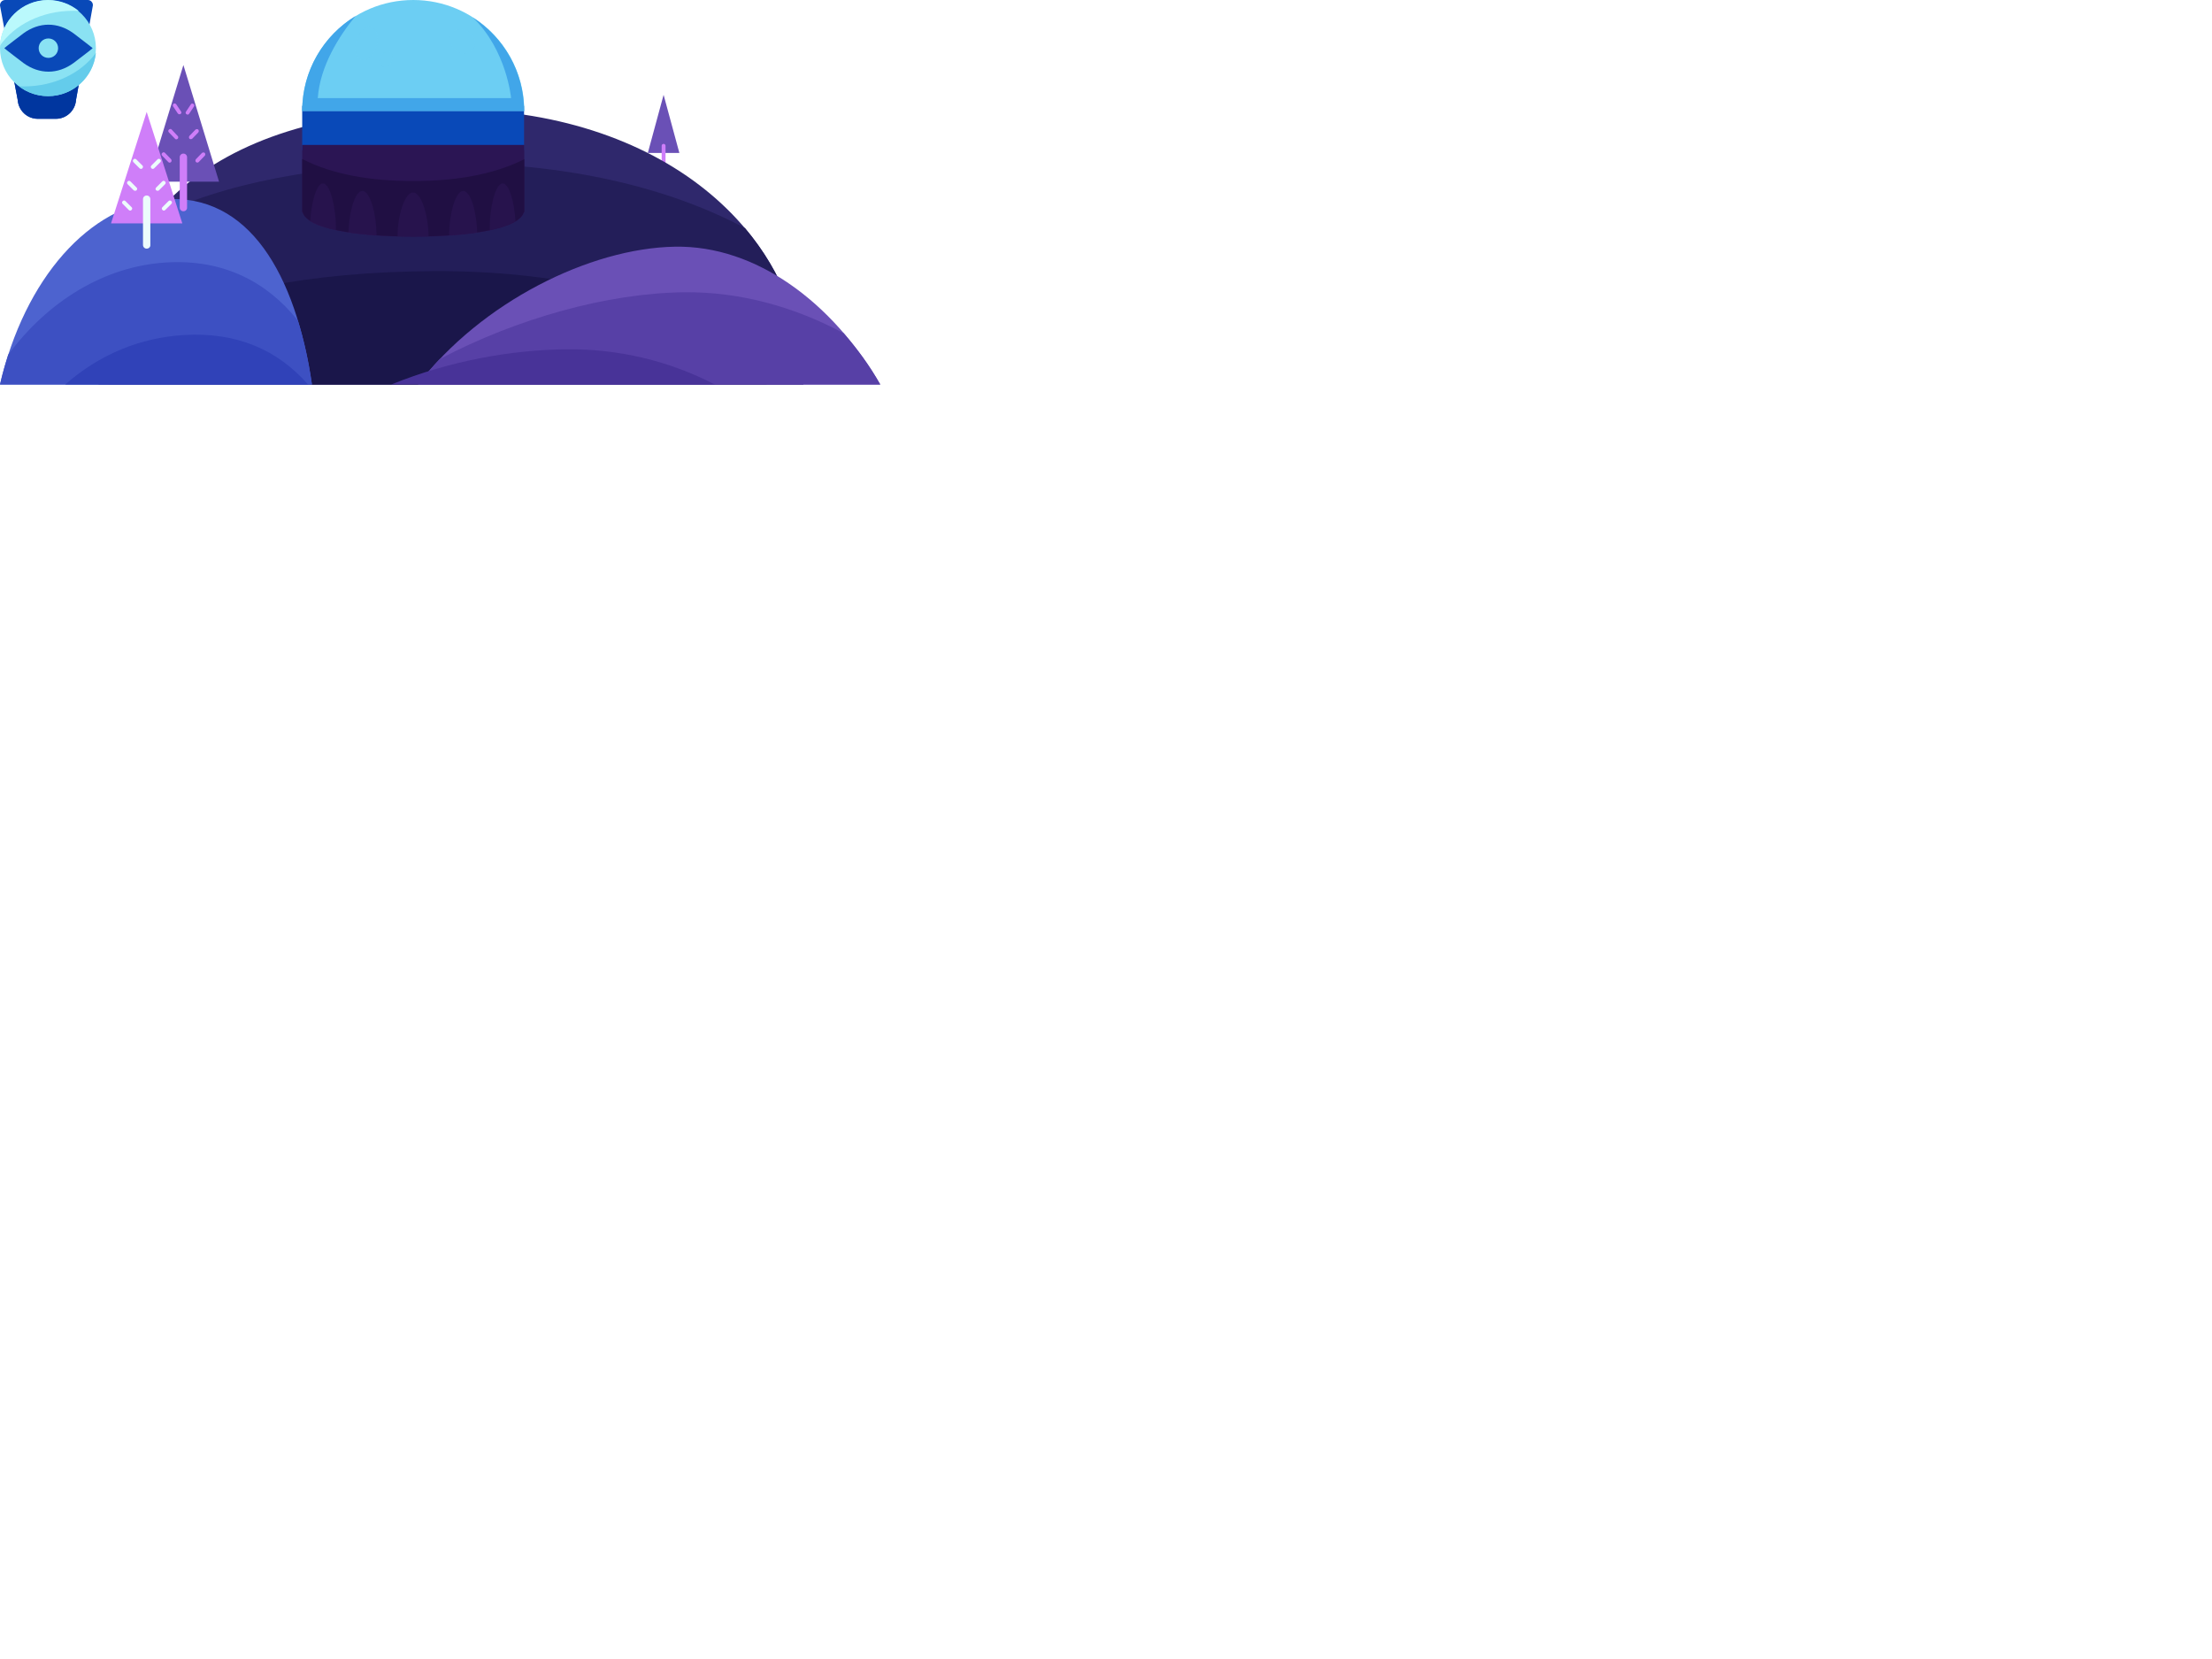
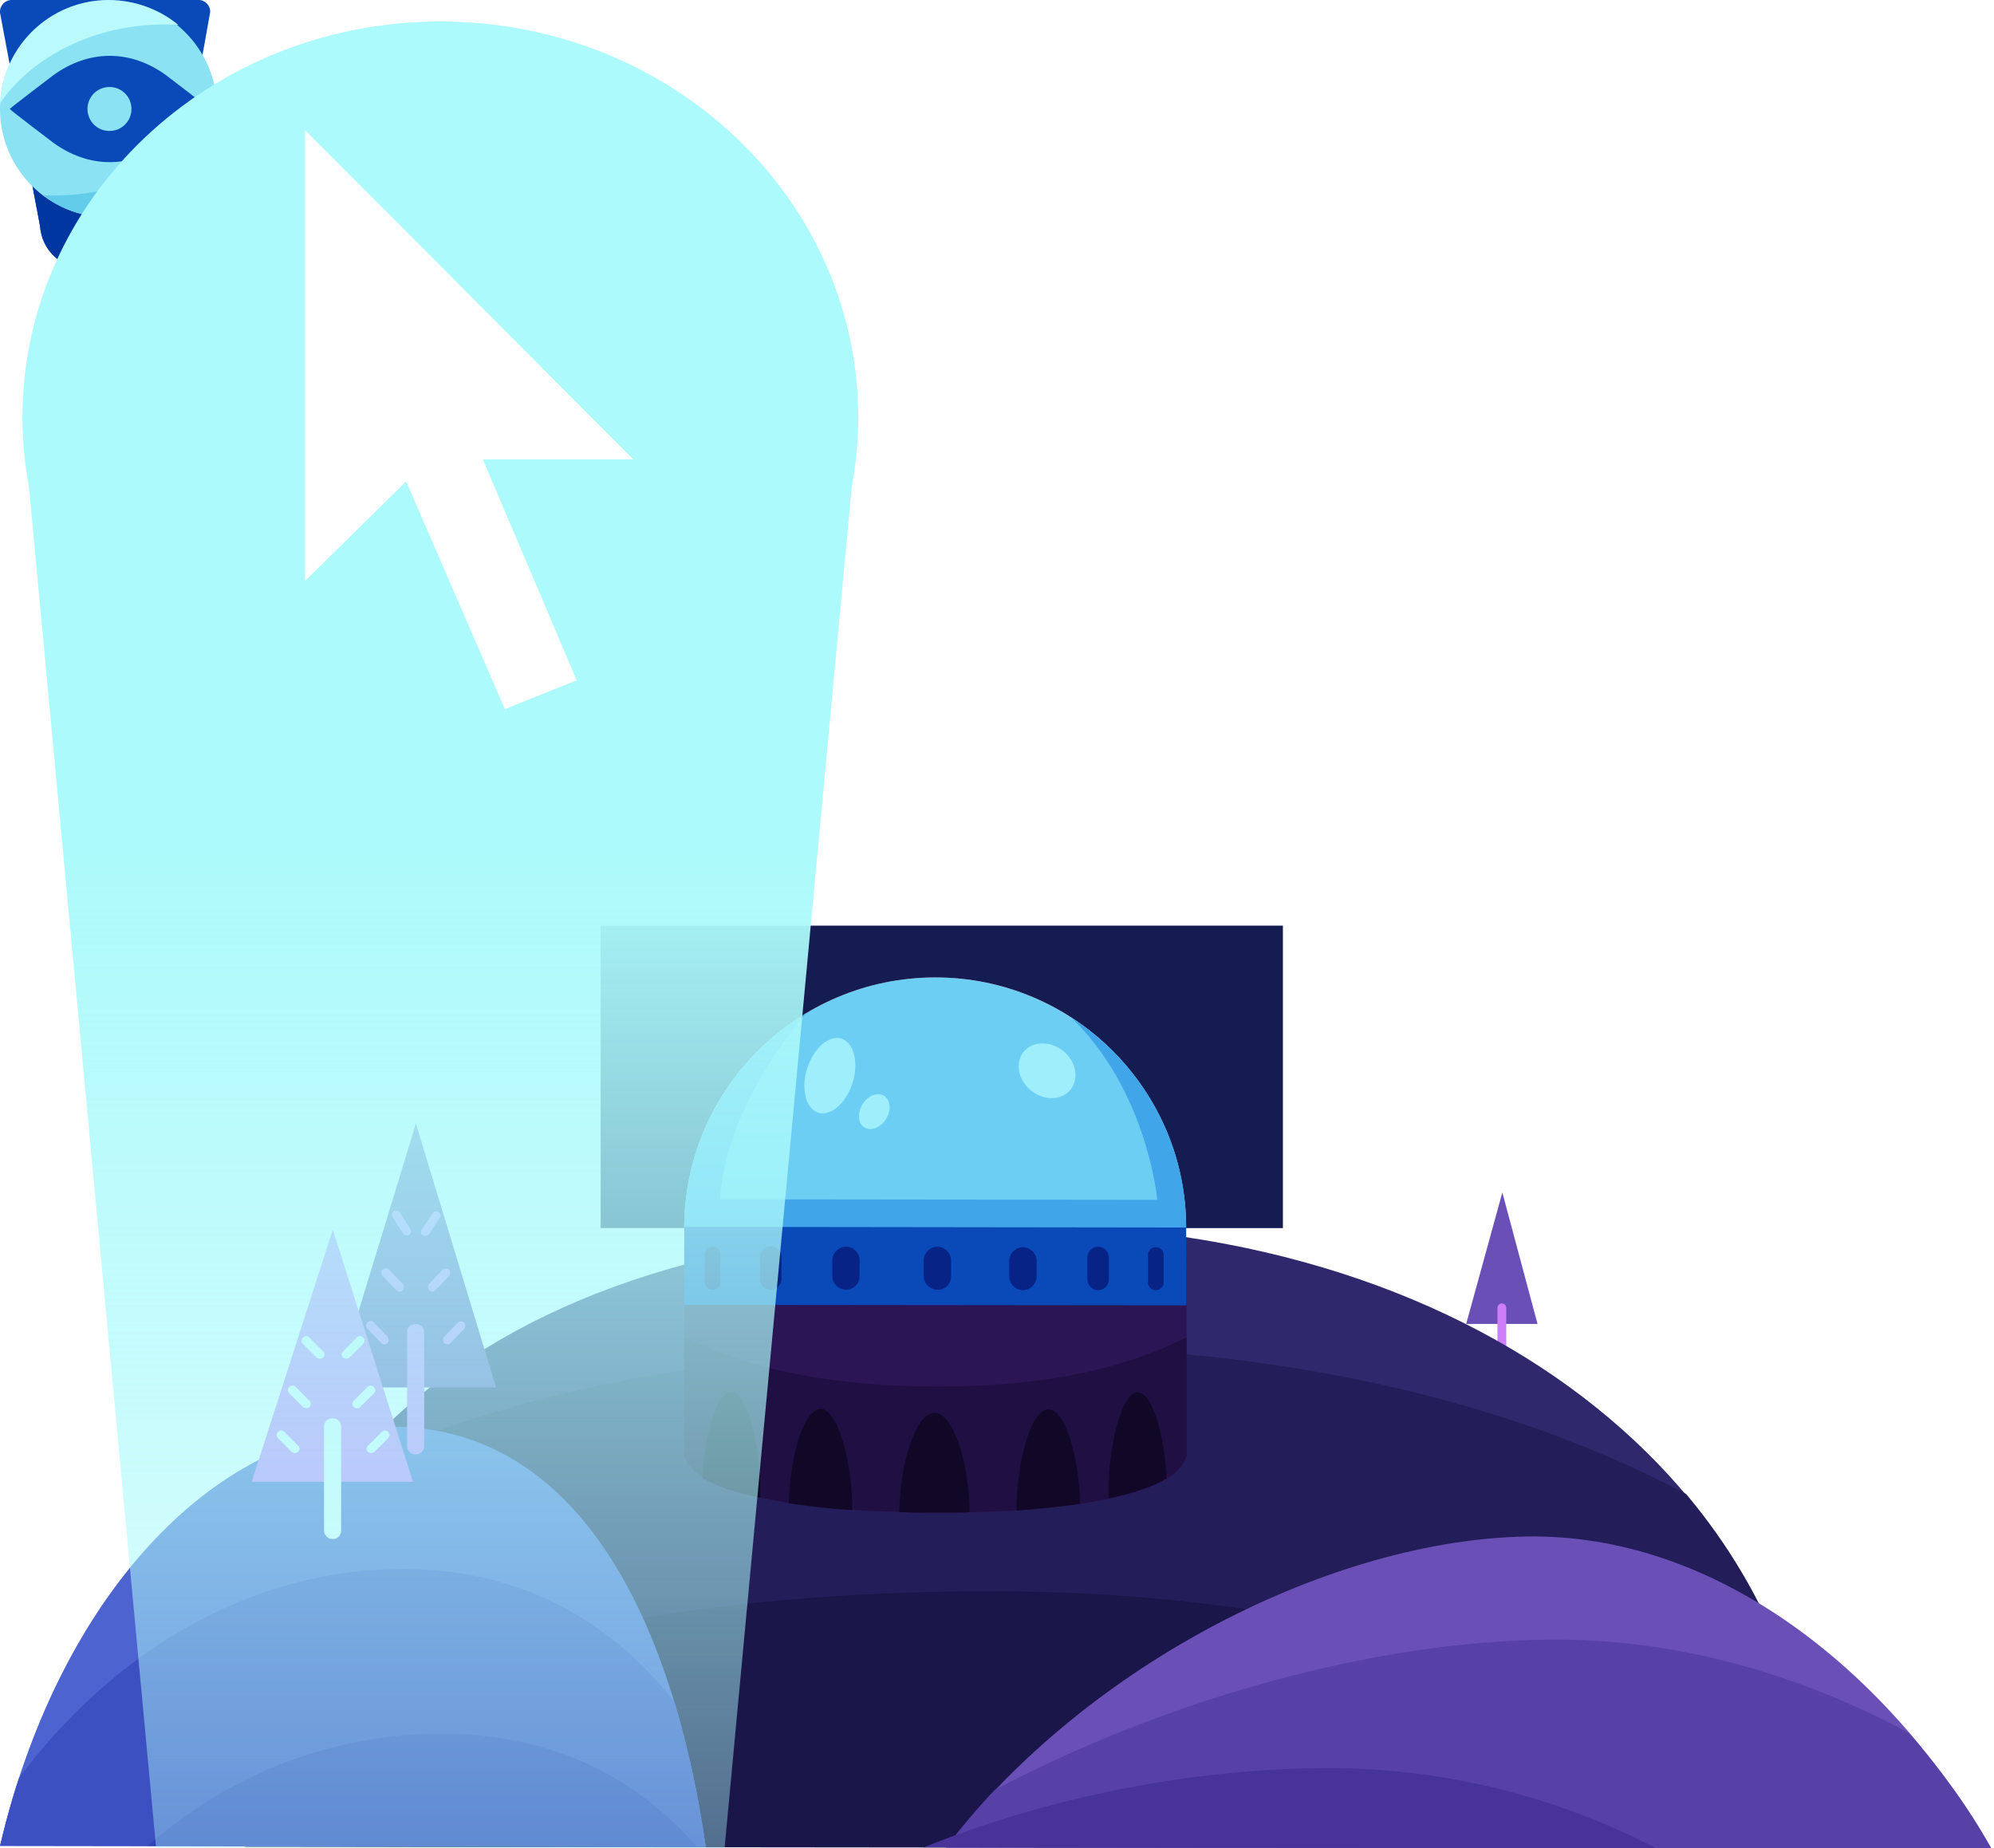
- <svg xmlns="http://www.w3.org/2000/svg" version="1.1" id="Warstwa_1" x="0px" y="0px" viewBox="0 0 1024 768" style="enable-background:new 0 0 1024 768;" xml:space="preserve">
+ <svg xmlns="http://www.w3.org/2000/svg" version="1.1" id="Warstwa_1" x="0px" y="0px" viewBox="0 0 408 378" style="enable-background:new 0 0 408 378;" xml:space="preserve" width="600">
  <style type="text/css">
- 		.st0{fill:#6A50B6;}
- 		.st1{fill:#CF7EF9;}
- 		.st2{fill:#2F286C;}
- 		.st3{fill:#231E59;}
- 		.st4{fill:#1A164A;}
- 		.st5{fill:#4D63CF;}
- 		.st6{fill:#3D50C2;}
- 		.st7{fill:#3042B8;}
- 		.st8{fill:#5740A6;}
- 		.st9{fill:#483398;}
- 		.st10{fill:#ECFCFC;}
- 		.st11{fill:#0949B8;}
- 		.st12{fill:#2B1554;}
- 		.st13{fill:#200F43;}
- 		.st14{opacity:0.6;fill:#2B1554;}
- 		.st15{fill:#6CCEF3;}
- 		.st16{fill:#41A6E9;}
- 		.st17{opacity:0.8;fill:#6CCEF3;}
- 		.st18{fill:#0949B8;}
- 		.st19{fill:#00369F;}
- 		.st20{fill:#8AE2F3;}
- 		.st21{fill:#0949B8;}
- 		.st22{fill:#BAF9FC;}
- 		.st23{fill:#64CCEB;}
-    </style>
-   <g id="observator-dome">
-     <g id="XMLID_451_">
-       <polygon id="XMLID_454_" class="st0" points="299.9,70.8 307.2,43.9 314.5,70.8  " />
-       <g id="XMLID_452_">
-         <path id="XMLID_453_" class="st1" d="M307.2,79.4L307.2,79.4c-0.5,0-0.9-0.4-0.9-0.9v-11c0-0.5,0.4-0.9,0.9-0.9l0,0    c0.5,0,0.9,0.4,0.9,0.9v11C308.1,79,307.7,79.4,307.2,79.4z" />
-       </g>
+ 	.st0{fill:#6A50B6;}
+ 	.st1{fill:#CF7EF9;}
+ 	.st2{fill:#2F286C;}
+ 	.st3{fill:#231E59;}
+ 	.st4{fill:#1A164A;}
+ 	.st5{fill:#4D63CF;}
+ 	.st6{fill:#3D50C2;}
+ 	.st7{fill:#3042B8;}
+ 	.st8{fill:#5740A6;}
+ 	.st9{fill:#483398;}
+ 	.st10{fill:#ECFCFC;}
+ 	.st11{fill:#6CCEF3;}
+ 	.st12{fill:#FF0000;}
+ 	.st13{fill:#41A6E9;}
+ 	.st14{fill:#9EEEFC;}
+ 	.st15{fill:#0949B8;}
+ 	.st16{fill:#072385;}
+ 	.st17{fill:#2B1554;}
+ 	.st18{fill:#200F43;}
+ 	.st19{fill:#110828;}
+ 
+ 	.st20{fill:#0949B8;}
+ 	.st21{fill:#00369F;}
+ 	.st22{fill:#8AE2F3;}
+ 	.st23{fill:#0949B8;}
+ 	.st24{fill:#BAF9FC;}
+ 	.st25{fill:#64CCEB;}
+ 
+ 	.st26{fill:#141c51;}
+ 
+ 	.st27{fill:url(#XMLID_28_);}
+ 	.st28{fill:#ACFAFB;}
+ 
+ </style>
+   <g id="land">
+     <polygon id="XMLID_454_" class="st0" points="300,270.9 307.4,244 314.6,270.9 " />
+     <path id="XMLID_453_" class="st1" d="M307.3,279.5L307.3,279.5c-0.5,0-0.9-0.4-0.9-0.9l0-11c0-0.5,0.4-0.9,0.9-0.9l0,0    c0.5,0,0.9,0.4,0.9,0.9l0,11C308.3,279.1,307.8,279.5,307.3,279.5z" />
+     <path id="XMLID_18_" class="st2" d="M371.9,378.2c0.1-70-65.8-128-165.2-127.6c-114.7,0.5-160.9,56.6-161,126.6c0,0.2,0-0.4,0,0.6   L371.9,378.2z" />
+     <path id="XMLID_19_" class="st3" d="M371.9,378.2c0-27-9.6-51.9-26.9-72.5c-35.5-18.9-83-30.4-138.8-30.2   c-58.7,0.2-103.2,9.5-135.4,25.2c-17.1,21.1-24.9,47.7-25,76.4c0,0.2,0-0.3,0,0.7L371.9,378.2z" />
+     <path id="XMLID_3_" class="st4" d="M354.9,378.2c-4-8-9-15.5-14.8-22.4c-35.5-18.9-83-30.4-138.8-30.2   c-58.7,0.2-103.2,9.7-135.4,25.4c-6.6,8.2-11.8,16.9-15.8,26.9L354.9,378.2z" />
+     <path id="XMLID_5_" class="st5" d="M144.4,377.9c-7.4-51-29-88.7-68.4-85.8c-34.5,2.5-64.5,36.7-76,85.6L144.4,377.9z" />
+     <path id="XMLID_6_" class="st6" d="M144.4,377.9c-1.5-11-3.7-20.5-6.4-29.7c-14.3-18-34.3-28.6-60.8-27   c-28.6,1.7-54.8,17.8-73.3,42.6c-1.5,4.4-2.7,8.9-3.9,13.9L144.4,377.9z" />
+     <path id="XMLID_11_" class="st7" d="M142.6,377.9c-14-16-33-24.4-57.5-23c-20.1,1.2-39,8.9-54.9,22.8L142.6,377.9z" />
+     <path id="XMLID_12_" class="st0" d="M407.5,378.3c-22.1-38-57.5-64.5-95-63.9c-39.5,0.6-89.8,25.7-119,63.7L407.5,378.3z" />
+     <path id="XMLID_15_" class="st8" d="M407.5,378.3c-5-9-10.7-16.5-16.9-23.7c-22.5-12.1-47.8-19.4-73.9-19.1   c-35.5,0.4-77.5,12-113.1,30.7c-3.6,3.7-6.9,7.8-10,11.8L407.5,378.3z" />
+     <path id="XMLID_14_" class="st9" d="M338.9,378.2c-21.2-11-44.7-16.7-69-16.4c-25.2,0.3-53.7,5.3-80.9,16.2L338.9,378.2z" />
+     <polygon id="XMLID_409_" class="st0" points="68.6,283.9 85.1,229.9 101.5,283.9 " />
+     <path id="XMLID_398_" class="st1" d="M85,297.6L85,297.6c-1,0-1.7-0.8-1.7-1.8l0-23.2c0-1,0.8-1.7,1.8-1.7l0,0c1,0,1.7,0.8,1.7,1.8   l0,23.2C86.8,296.9,86,297.6,85,297.6z M89.1,264l2.8-2.9c0.3-0.4,0.3-0.9,0-1.3l0,0c-0.4-0.3-0.9-0.3-1.3,0l-2.8,2.9   c-0.3,0.4-0.3,0.9,0,1.3l0,0C88.2,264.4,88.8,264.4,89.1,264z M82.4,262.7l-2.8-2.9c-0.3-0.4-0.9-0.4-1.3,0l0,0   c-0.4,0.3-0.4,0.9,0,1.3l2.8,2.9c0.3,0.4,0.9,0.4,1.3,0l0,0C82.7,263.6,82.7,263.1,82.4,262.7z M92.2,274.8l2.8-2.9   c0.3-0.4,0.3-0.9,0-1.3l0,0c-0.4-0.3-0.9-0.3-1.3,0l-2.8,2.9c-0.3,0.4-0.3,0.9,0,1.3l0,0C91.3,275.2,91.8,275.2,92.2,274.8z   M79.3,273.5l-2.8-2.9c-0.3-0.4-0.9-0.4-1.3,0l0,0c-0.4,0.3-0.4,0.9,0,1.3l2.8,2.9c0.3,0.4,0.9,0.4,1.3,0l0,0   C79.6,274.5,79.6,273.9,79.3,273.5z M87.8,252.5l2.2-3.3c0.3-0.4,0.2-1-0.3-1.2l0,0c-0.4-0.3-1-0.2-1.2,0.3l-2.2,3.3   c-0.3,0.4-0.2,1,0.3,1.2l0,0C86.9,253,87.5,252.9,87.8,252.5z M84,251.5l-2.2-3.4c-0.3-0.4-0.8-0.5-1.2-0.3l0,0   c-0.4,0.3-0.5,0.8-0.3,1.2l2.2,3.4c0.3,0.4,0.8,0.5,1.2,0.3l0,0C84.1,252.4,84.2,251.9,84,251.5z" />
+     <polygon id="XMLID_396_" class="st1" points="51.5,303.2 68.1,251.6 84.5,303.2 " />
+     <path id="XMLID_384_" class="st10" d="M68,314.9L68,314.9c-1,0-1.7-0.8-1.7-1.8l0-21.2c0-1,0.8-1.7,1.8-1.7h0c1,0,1.7,0.8,1.7,1.8   l0,21.2C69.8,314.2,69,315,68,314.9z M76.6,297.1l2.8-2.8c0.4-0.4,0.4-0.9,0-1.3l0,0c-0.4-0.4-0.9-0.4-1.3,0l-2.8,2.8   c-0.4,0.4-0.4,0.9,0,1.3l0,0C75.7,297.4,76.2,297.4,76.6,297.1z M73.7,287.9l2.8-2.8c0.4-0.4,0.4-0.9,0-1.3l0,0   c-0.4-0.4-0.9-0.4-1.3,0l-2.8,2.8c-0.4,0.4-0.4,0.9,0,1.3l0,0C72.8,288.3,73.4,288.3,73.7,287.9z M71.5,277.8l2.8-2.8   c0.4-0.4,0.4-0.9,0-1.3l0,0c-0.4-0.4-0.9-0.4-1.3,0l-2.8,2.8c-0.4,0.4-0.4,0.9,0,1.3l0,0C70.6,278.1,71.1,278.1,71.5,277.8z   M61,297.1L61,297.1c0.4-0.4,0.4-1,0-1.3l-2.8-2.8c-0.4-0.4-0.9-0.4-1.3,0l0,0c-0.4,0.4-0.4,0.9,0,1.3l2.8,2.8   C60.1,297.4,60.6,297.4,61,297.1z M63.3,287.9L63.3,287.9c0.4-0.4,0.4-1,0-1.3l-2.8-2.8c-0.4-0.4-0.9-0.4-1.3,0l0,0   c-0.4,0.4-0.4,0.9,0,1.3l2.8,2.8C62.4,288.2,63,288.2,63.3,287.9z M66.1,277.8L66.1,277.8c0.4-0.4,0.4-1,0-1.3l-2.8-2.8   c-0.4-0.4-0.9-0.4-1.3,0l0,0c-0.4,0.4-0.4,0.9,0,1.3l2.8,2.8C65.1,278.1,65.7,278.1,66.1,277.8z" />
+     <path id="XMLID_684_" class="st11" d="M140,251.3c0-28.4,23.1-51.3,51.4-51.3s51.3,23.1,51.3,51.4L140,251.3z" />
+     <ellipse id="dome-right-circle" class="st17" cy="240.5" />
+     <rect id="dome-center-rect" class="st17" y="200" height="40.5" />
+     <ellipse id="dome-left-circle" class="st11" cy="240.5" />
+     <rect class="st11" y="240.5" width="80" height="10" x="150" />
+     <path class="st26" d="M122.9,189.4v61.9h47.6l-30.5,0c0-28.4,23.1-51.3,51.4-51.3c28.3,0,51.3,23,51.3,51.3h19.8  v-61.9H122.9z" />
+     <path id="XMLID_661_" class="st13" d="M219.1,208.1c15.7,15.1,17.7,37.4,17.7,37.4s-79.5-0.1-89.5-0.1c1.1-14.9,9.8-28.6,17.5-38   c-14.8,9-24.8,25.3-24.8,43.9l102.7,0.1C242.8,233.2,233.3,217.3,219.1,208.1z" />
+     <path id="left-light" class="st14" d="M179.4,223.9c-1.7,0.2-3.3,1.9-3.6,3.9c-0.3,2,0.9,3.4,2.6,3.2c1.7-0.2,3.3-1.9,3.6-3.9   C182.2,225.1,181.1,223.7,179.4,223.9z" />
+     <path id="center-light" class="st14" d="M174.9,219.6c-0.6,4.2-3.4,7.9-6.2,8.2c-2.8,0.3-4.6-2.9-4-7.2c0.6-4.2,3.4-7.9,6.2-8.2   S175.5,215.3,174.9,219.6z" />
+     <path id="right-light" class="st14" d="M212.2,213.6c3-0.6,6.4,1.4,7.5,4.4c1.1,3-0.4,6-3.4,6.6c-3,0.6-6.4-1.4-7.5-4.4   C207.7,217.1,209.2,214.2,212.2,213.6z" />
+     <rect id="XMLID_683_" x="140" y="251.1" transform="matrix(1 1.308805e-03 -1.308805e-03 1 0.3403 -0.2503)" class="st15" width="102.7" height="17.6" />
+     <path id="XMLID_1_" class="st16" d="M145.8,263.9L145.8,263.9c-0.9,0-1.6-0.7-1.6-1.6l0-5.6c0-0.9,0.7-1.6,1.6-1.6l0,0   c0.9,0,1.6,0.7,1.6,1.6l0,5.6C147.5,263.2,146.7,263.9,145.8,263.9z M159.9,261.7l0-4.5c0-1.2-1-2.2-2.2-2.2l0,0   c-1.2,0-2.2,1-2.2,2.2l0,4.5c0,1.2,1,2.2,2.2,2.2l0,0C158.9,263.9,159.9,262.9,159.9,261.7z M175.9,261.1l0-3.2   c0-1.5-1.3-2.8-2.8-2.8l0,0c-1.5,0-2.8,1.3-2.8,2.8l0,3.2c0,1.5,1.3,2.8,2.8,2.8l0,0C174.6,263.9,175.9,262.7,175.9,261.1z   M236.5,255.2L236.5,255.2c0.9,0,1.6,0.7,1.6,1.6l0,5.6c0,0.9-0.7,1.6-1.6,1.6h0c-0.9,0-1.6-0.7-1.6-1.6l0-5.6   C234.9,255.9,235.6,255.2,236.5,255.2z M226.9,261.8l0-4.5c0-1.2-1-2.2-2.2-2.2l0,0c-1.2,0-2.2,1-2.2,2.2l0,4.5c0,1.2,1,2.2,2.2,2.2   h0C225.9,264,226.9,263,226.9,261.8z M212.1,261.2l0-3.2c0-1.5-1.3-2.8-2.8-2.8l0,0c-1.5,0-2.8,1.3-2.8,2.8l0,3.2   c0,1.5,1.3,2.8,2.8,2.8h0C210.8,264,212.1,262.7,212.1,261.2z M194.6,261.1l0-3.2c0-1.5-1.3-2.8-2.8-2.8l0,0c-1.5,0-2.8,1.3-2.8,2.8   l0,3.2c0,1.5,1.3,2.8,2.8,2.8h0C193.4,264,194.6,262.7,194.6,261.1z" />
+     <path id="XMLID_682_" class="st17" d="M140,267l0,31.2l0.2,0c2,7.5,24.1,11.3,51.2,11.4s49.2-3.7,51.2-11.3l0.2,0l0-31.2L140,267z" />
+     <path id="XMLID_660_" class="st18" d="M191.4,283.7c-19.2,0-37-2.9-51.4-10.2l0,24.6l0.2,0c2,7.5,24.1,11.3,51.2,11.4   s49.2-3.7,51.2-11.3l0.2,0l0-24.6C228.3,281,210.6,283.8,191.4,283.7z" />
+     <path id="XMLID_668_" class="st19" d="M221,307.7c-3.9,0.6-8.3,1-13,1.4c0,0,0-0.1,0-0.1c0-9.7,2.9-20.6,6.5-20.6   C218,288.3,220.8,298.3,221,307.7z M232.8,284.9c-3.3,0-6,10.9-6,20.6c0,0.4,0,0.7,0,1.1c5.1-1.1,9.1-2.4,11.9-4.1c0,0,0,0,0,0   C238.3,293.7,235.8,284.9,232.8,284.9z M195.2,309.5c1.1,0,2.1,0,3.2-0.1h0c-0.1-9.7-3.2-20.3-7.2-20.3c-3.9,0-7.1,10.6-7.2,20.3   c1.1,0,2.1,0.1,3.2,0.1c0.2,0,0.5,0,0.7,0c1.1,0,2.2,0,3.3,0c1.1,0,2.2,0,3.3,0C194.8,309.5,195,309.5,195.2,309.5z M161.4,307.6   c3.9,0.6,8.3,1.1,13,1.4c0,0,0-0.1,0-0.1c0-9.7-2.9-20.6-6.5-20.6C164.4,288.3,161.6,298.2,161.4,307.6z M143.7,302.4L143.7,302.4   c2.7,1.7,6.8,3,11.9,4.1c0-0.4,0-0.7,0-1.1c0-9.7-2.7-20.6-6-20.6C146.7,284.8,144.2,293.6,143.7,302.4z" />
+     <g id="observator-pipe">
+       <path id="XMLID_613_" class="st20" d="M25.9,55h-8.4c-4.9,0-9-3.8-9.3-8.7L0,2.6C-0.1,1.2,1,0,2.4,0h38.3C42,0,43.1,1.2,43,2.5    l-7.8,43.7C34.9,51.1,30.8,55,25.9,55z" />
+       <path id="XMLID_612_" class="st21" d="M21.2,39.5c-5.5,0-10.7-1.8-15.2-4.8l2.2,11.6c0.4,4.9,4.4,8.7,9.3,8.7h8.4    c4.9,0,9-3.9,9.3-8.8L37.4,34C32.7,37.5,27.2,39.5,21.2,39.5z" />
    </g>
-     <path id="XMLID_18_" class="st2" d="M371.9,178c0-70-66-128-165.3-127.4C91.9,51.3,45.7,107.4,45.7,177.4c0,0.2,0-0.4,0,0.6H371.9z" />
-     <path id="XMLID_19_" class="st3" d="M371.9,178c0-27-9.6-51.8-27-72.4c-35.5-18.9-83-30.3-138.9-30.1  c-58.7,0.3-103.2,9.6-135.4,25.4c-17.1,21.2-24.9,47.7-24.9,76.4c0,0.2,0-0.3,0,0.7H371.9z" />
-     <path id="XMLID_3_" class="st4" d="M354.9,178c-4-8-9-15.5-14.9-22.4c-35.5-18.9-83-30.3-138.9-30.1c-58.7,0.3-103.2,9.8-135.4,25.6  C59.2,159.3,54,168,50.1,178H354.9z" />
-     <path id="XMLID_5_" class="st5" d="M144.4,178c-7.5-51-29.2-88.7-68.5-85.7C41.4,94.9,11.4,129,0,178H144.4z" />
-     <path id="XMLID_6_" class="st6" d="M144.4,178c-1.5-11-3.7-20.5-6.5-29.6c-14.3-17.9-34.4-28.5-60.9-26.9  c-28.6,1.7-54.8,17.9-73.2,42.7C2.4,168.6,1.1,173,0,178H144.4z" />
-     <path id="XMLID_11_" class="st7" d="M142.6,178c-14-16-33-24.4-57.5-22.9c-20.1,1.2-39,8.9-54.9,22.9H142.6z" />
-     <path id="XMLID_12_" class="st0" d="M407.5,178c-22.2-38-57.5-64.5-95.1-63.8c-39.5,0.7-89.7,25.8-118.9,63.8H407.5z" />
-     <path id="XMLID_15_" class="st8" d="M407.5,178c-5-9-10.7-16.5-16.9-23.7c-22.5-12.1-47.8-19.3-73.9-19  c-35.5,0.4-77.4,12.1-113.1,30.9c-3.6,3.7-6.9,7.8-10,11.8H407.5z" />
-     <path id="XMLID_14_" class="st9" d="M330.9,178c-21.2-11-44.8-16.6-69-16.3c-25.2,0.3-53.7,5.3-80.8,16.3H330.9z" />
-     <g id="XMLID_397_">
-       <polygon id="XMLID_409_" class="st0" points="68.4,84.1 84.9,30.1 101.4,84.1  " />
-       <path id="XMLID_398_" class="st1" d="M84.9,97.8L84.9,97.8c-1,0-1.7-0.8-1.7-1.7V72.8c0-1,0.8-1.7,1.7-1.7h0c1,0,1.7,0.8,1.7,1.7   V96C86.7,97,85.9,97.8,84.9,97.8z M89,64.2l2.8-2.9c0.3-0.4,0.3-0.9,0-1.3l0,0c-0.4-0.3-0.9-0.3-1.3,0l-2.8,2.9   c-0.3,0.4-0.3,0.9,0,1.3l0,0C88,64.5,88.6,64.5,89,64.2z M82.2,62.9L79.5,60c-0.3-0.4-0.9-0.4-1.3,0l0,0c-0.4,0.3-0.4,0.9,0,1.3   l2.8,2.9c0.3,0.4,0.9,0.4,1.3,0l0,0C82.6,63.8,82.6,63.2,82.2,62.9z M92,75l2.8-2.9c0.3-0.4,0.3-0.9,0-1.3l0,0   c-0.4-0.3-0.9-0.3-1.3,0l-2.8,2.9c-0.3,0.4-0.3,0.9,0,1.3l0,0C91.1,75.4,91.7,75.3,92,75z M79.2,73.7l-2.8-2.9   c-0.3-0.4-0.9-0.4-1.3,0l0,0c-0.4,0.3-0.4,0.9,0,1.3l2.8,2.9c0.3,0.4,0.9,0.4,1.3,0l0,0C79.5,74.6,79.5,74.1,79.2,73.7z M87.6,52.6   l2.2-3.3c0.3-0.4,0.2-1-0.3-1.2l0,0c-0.4-0.3-1-0.2-1.2,0.3l-2.2,3.3c-0.3,0.4-0.2,1,0.3,1.2l0,0C86.8,53.2,87.3,53.1,87.6,52.6z    M83.8,51.6l-2.2-3.3c-0.3-0.4-0.8-0.5-1.2-0.3l0,0c-0.4,0.3-0.5,0.8-0.3,1.2l2.2,3.3c0.3,0.4,0.8,0.5,1.2,0.3l0,0   C84,52.6,84.1,52,83.8,51.6z" />
-     </g>
-     <g id="XMLID_383_">
-       <polygon id="XMLID_396_" class="st1" points="51.4,103.4 67.9,51.8 84.4,103.4  " />
-       <path id="XMLID_384_" class="st10" d="M67.9,115.1L67.9,115.1c-1,0-1.7-0.8-1.7-1.7V92.2c0-1,0.8-1.7,1.7-1.7h0   c1,0,1.7,0.8,1.7,1.7v21.2C69.7,114.3,68.9,115.1,67.9,115.1z M76.5,97.2l2.8-2.8c0.4-0.4,0.4-0.9,0-1.3l0,0   c-0.4-0.4-0.9-0.4-1.3,0l-2.8,2.8c-0.4,0.4-0.4,0.9,0,1.3l0,0C75.6,97.6,76.1,97.6,76.5,97.2z M73.6,88.1l2.8-2.8   c0.4-0.4,0.4-0.9,0-1.3l0,0c-0.4-0.4-0.9-0.4-1.3,0l-2.8,2.8c-0.4,0.4-0.4,0.9,0,1.3l0,0C72.7,88.4,73.3,88.4,73.6,88.1z    M71.4,77.9l2.8-2.8c0.4-0.4,0.4-0.9,0-1.3l0,0c-0.4-0.4-0.9-0.4-1.3,0l-2.8,2.8c-0.4,0.4-0.4,0.9,0,1.3l0,0   C70.4,78.3,71,78.3,71.4,77.9z M60.9,97.2L60.9,97.2c0.4-0.4,0.4-1,0-1.3l-2.8-2.8c-0.4-0.4-0.9-0.4-1.3,0l0,0   c-0.4,0.4-0.4,0.9,0,1.3l2.8,2.8C60,97.6,60.5,97.6,60.9,97.2z M63.2,88.1L63.2,88.1c0.4-0.4,0.4-1,0-1.3l-2.8-2.8   c-0.4-0.4-0.9-0.4-1.3,0l0,0c-0.4,0.4-0.4,0.9,0,1.3l2.8,2.8C62.3,88.4,62.9,88.4,63.2,88.1z M65.9,77.9L65.9,77.9   c0.4-0.4,0.4-1,0-1.3l-2.8-2.8c-0.4-0.4-0.9-0.4-1.3,0l0,0c-0.4,0.4-0.4,0.9,0,1.3l2.8,2.8C65,78.3,65.6,78.3,65.9,77.9z" />
-     </g>
-     <g id="XMLID_7_">
-       <rect id="XMLID_683_" x="139.9" y="49" class="st11" width="102.7" height="20.5" />
-       <path id="XMLID_682_" class="st12" d="M139.9,67.1v31.2h0.2c2,7.5,24.1,11.3,51.2,11.3s49.2-3.8,51.2-11.3h0.2V67.1H139.9z" />
-       <path id="XMLID_1_" class="st11" d="M145.7,64L145.7,64c-0.9,0-1.6-0.7-1.6-1.6v-5.6c0-0.9,0.7-1.6,1.6-1.6l0,0   c0.9,0,1.6,0.7,1.6,1.6v5.6C147.3,63.2,146.6,64,145.7,64z M159.7,61.8v-4.5c0-1.2-1-2.2-2.2-2.2l0,0c-1.2,0-2.2,1-2.2,2.2v4.5   c0,1.2,1,2.2,2.2,2.2l0,0C158.7,64,159.7,63,159.7,61.8z M175.7,61.2v-3.2c0-1.5-1.3-2.8-2.8-2.8l0,0c-1.5,0-2.8,1.3-2.8,2.8v3.2   c0,1.5,1.3,2.8,2.8,2.8l0,0C174.5,64,175.7,62.7,175.7,61.2z M236.3,55.1L236.3,55.1c0.9,0,1.6,0.7,1.6,1.6v5.6   c0,0.9-0.7,1.6-1.6,1.6l0,0c-0.9,0-1.6-0.7-1.6-1.6v-5.6C234.7,55.9,235.4,55.1,236.3,55.1z M226.7,61.8v-4.5c0-1.2-1-2.2-2.2-2.2   h0c-1.2,0-2.2,1-2.2,2.2v4.5c0,1.2,1,2.2,2.2,2.2h0C225.7,64,226.7,63,226.7,61.8z M211.9,61.2v-3.2c0-1.5-1.3-2.8-2.8-2.8h0   c-1.5,0-2.8,1.3-2.8,2.8v3.2c0,1.5,1.3,2.8,2.8,2.8h0C210.7,64,211.9,62.7,211.9,61.2z M194.5,61.2v-3.2c0-1.5-1.3-2.8-2.8-2.8l0,0   c-1.5,0-2.8,1.3-2.8,2.8v3.2c0,1.5,1.3,2.8,2.8,2.8l0,0C193.2,64,194.5,62.7,194.5,61.2z" />
-       <path id="XMLID_660_" class="st13" d="M191.3,83.8c-19.2,0-37-2.8-51.4-10.2v24.6h0.2c2,7.5,24.1,11.3,51.2,11.3   s49.2-3.8,51.2-11.3h0.2V73.7C228.2,81,210.4,83.8,191.3,83.8z" />
-       <path id="XMLID_668_" class="st14" d="M220.9,107.7c-3.9,0.6-8.3,1.1-13,1.4c0,0,0-0.1,0-0.1c0-9.7,2.9-20.6,6.5-20.6   C217.9,88.3,220.7,98.3,220.9,107.7z M232.7,84.9c-3.3,0-6,10.9-6,20.6c0,0.4,0,0.7,0,1.1c5.1-1.1,9.1-2.5,11.9-4.1c0,0,0,0,0,0   C238.2,93.7,235.7,84.9,232.7,84.9z M195.2,109.5c1.1,0,2.1,0,3.2-0.1h0c-0.1-9.7-3.3-20.3-7.2-20.3c-3.9,0-7.1,10.7-7.2,20.3   c1.1,0,2.1,0,3.2,0.1c0.2,0,0.5,0,0.7,0c1.1,0,2.2,0,3.3,0c1.1,0,2.2,0,3.3,0C194.7,109.5,194.9,109.5,195.2,109.5z M161.3,107.7   c3.9,0.6,8.3,1.1,13,1.4c0,0,0-0.1,0-0.1c0-9.7-2.9-20.6-6.5-20.6C164.3,88.3,161.5,98.3,161.3,107.7z M143.6,102.5L143.6,102.5   c2.7,1.7,6.8,3,11.9,4.1c0-0.4,0-0.7,0-1.1c0-9.7-2.7-20.6-6-20.6C146.5,84.9,144.1,93.7,143.6,102.5z" />
-       <path id="XMLID_684_" class="st15" d="M139.9,51.4c0-28.4,23-51.4,51.4-51.4s51.4,23,51.4,51.4H139.9z" />
-       <path id="XMLID_661_" class="st16" d="M218.9,8.1c15.7,15.1,17.7,37.3,17.7,37.3s-79.5,0-89.5,0c1.1-14.9,9.8-28.6,17.5-38   c-14.8,9-24.7,25.3-24.7,43.9h102.7C242.6,33.2,233.1,17.2,218.9,8.1z" />
-       <path id="XMLID_2_" class="st17" d="M174.7,19.6c-0.6,4.2-3.3,7.9-6.1,8.2c-2.8,0.3-4.6-2.9-4-7.2s3.3-7.9,6.1-8.2   C173.5,12.2,175.3,15.4,174.7,19.6z M179.2,23.9c-1.7,0.2-3.3,1.9-3.5,3.9s0.9,3.4,2.6,3.2c1.7-0.2,3.3-1.9,3.5-3.9   C182,25.2,180.9,23.7,179.2,23.9z M212,13.6c3-0.6,6.4,1.4,7.5,4.4s-0.4,6-3.4,6.6c-3,0.6-6.4-1.4-7.5-4.4   C207.5,17.1,209,14.2,212,13.6z" />
-     </g>
-     <ellipse id="dome-right-circle" class="purple" cy="405" />
-     <rect id="dome-center-rect" class="purple" y="364.5" height="40.5" />
-     <ellipse id="dome-left-circle" class="st0" cy="405" />
-     <g id="observator-pipe">
-       <path id="XMLID_613_" class="st18" d="M25.9,55h-8.4c-4.9,0-9-3.8-9.3-8.7L0,2.6C-0.1,1.2,1,0,2.4,0h38.3C42,0,43.1,1.2,43,2.5       l-7.8,43.7C34.9,51.1,30.8,55,25.9,55z" />
-       <path id="XMLID_612_" class="st19" d="M21.2,39.5c-5.5,0-10.7-1.8-15.2-4.8l2.2,11.6c0.4,4.9,4.4,8.7,9.3,8.7h8.4       c4.9,0,9-3.9,9.3-8.8L37.4,34C32.7,37.5,27.2,39.5,21.2,39.5z" />
+     <g id="observator-eye">
+       <circle id="XMLID_607_" class="st22" cx="22.2" cy="22.3" r="22.2" />
+       <path id="XMLID_587_" class="st23" d="M34,15.4c-7.3-5.3-15.8-5.3-23.1,0c0,0-8.7,6.6-8.9,6.9c0.2,0.3,8.9,6.9,8.9,6.9     c7.3,5.3,15.8,5.3,23.1,0c0,0,8.6-6.5,8.9-6.9C42.4,21.8,34,15.4,34,15.4z M22.4,26.8c-2.5,0-4.5-2-4.5-4.5s2-4.5,4.5-4.5     s4.5,2,4.5,4.5S24.9,26.8,22.4,26.8z" />
+       <path id="XMLID_620_" class="st24" d="M33.8,5c0.9,0,1.8,0,2.7,0.1C32.6,1.9,27.6,0,22.2,0C10.3,0,0.6,9.4,0,21.1     C6.7,11.5,19.3,5,33.8,5z" />
+       <path id="XMLID_618_" class="st25" d="M11.1,40c-0.8,0-1.6,0-2.3-0.1c3.7,2.9,8.4,4.6,13.5,4.6c11.5,0,21-8.8,22.1-20     C37.6,33.8,25.2,40,11.1,40z" />
    </g>
  </g>
-   <g id="observator-eye">
-     <circle id="XMLID_607_" class="st20" cx="22.2" cy="22.3" r="22.2" />
-     <path id="XMLID_587_" class="st21" d="M34,15.4c-7.3-5.3-15.8-5.3-23.1,0c0,0-8.7,6.6-8.9,6.9c0.2,0.3,8.9,6.9,8.9,6.9     c7.3,5.3,15.8,5.3,23.1,0c0,0,8.6-6.5,8.9-6.9C42.4,21.8,34,15.4,34,15.4z M22.4,26.8c-2.5,0-4.5-2-4.5-4.5s2-4.5,4.5-4.5     s4.5,2,4.5,4.5S24.9,26.8,22.4,26.8z" />
-     <path id="XMLID_620_" class="st22" d="M33.8,5c0.9,0,1.8,0,2.7,0.1C32.6,1.9,27.6,0,22.2,0C10.3,0,0.6,9.4,0,21.1     C6.7,11.5,19.3,5,33.8,5z" />
-     <path id="XMLID_618_" class="st23" d="M11.1,40c-0.8,0-1.6,0-2.3-0.1c3.7,2.9,8.4,4.6,13.5,4.6c11.5,0,21-8.8,22.1-20     C37.6,33.8,25.2,40,11.1,40z" />
+   <linearGradient id="XMLID_28_" gradientUnits="userSpaceOnUse" x1="90.149" y1="171.462" x2="90.149" y2="510.334">
+     <stop offset="0" style="stop-color:#ACFAFB" />
+     <stop offset="1" style="stop-color:#ACFAFB;stop-opacity:0" />
+   </linearGradient>
+   <g id="sight-line">
+     <polygon class="st27" points="135.6,513.7 44.6,513.7 4.6,85.4 36.3,136.3 89.7,157 144.3,134.3 175.6,85.4 " />
+   </g>
+   <g id="sight-point">
+     <path class="st28" d="M90.1,4.4C42.9,4.4,4.6,40.7,4.6,85.4c0,44.7,38.3,80.9,85.5,80.9c47.2,0,85.5-36.2,85.5-80.9    C175.6,40.7,137.4,4.4,90.1,4.4z M118,139.2l-14.7,5.9L83.1,98.5l-20.7,20.4V26.6c0.2,0.2,67.2,67.4,67.2,67.4H98.8L118,139.2z" />
  </g>
</svg>
